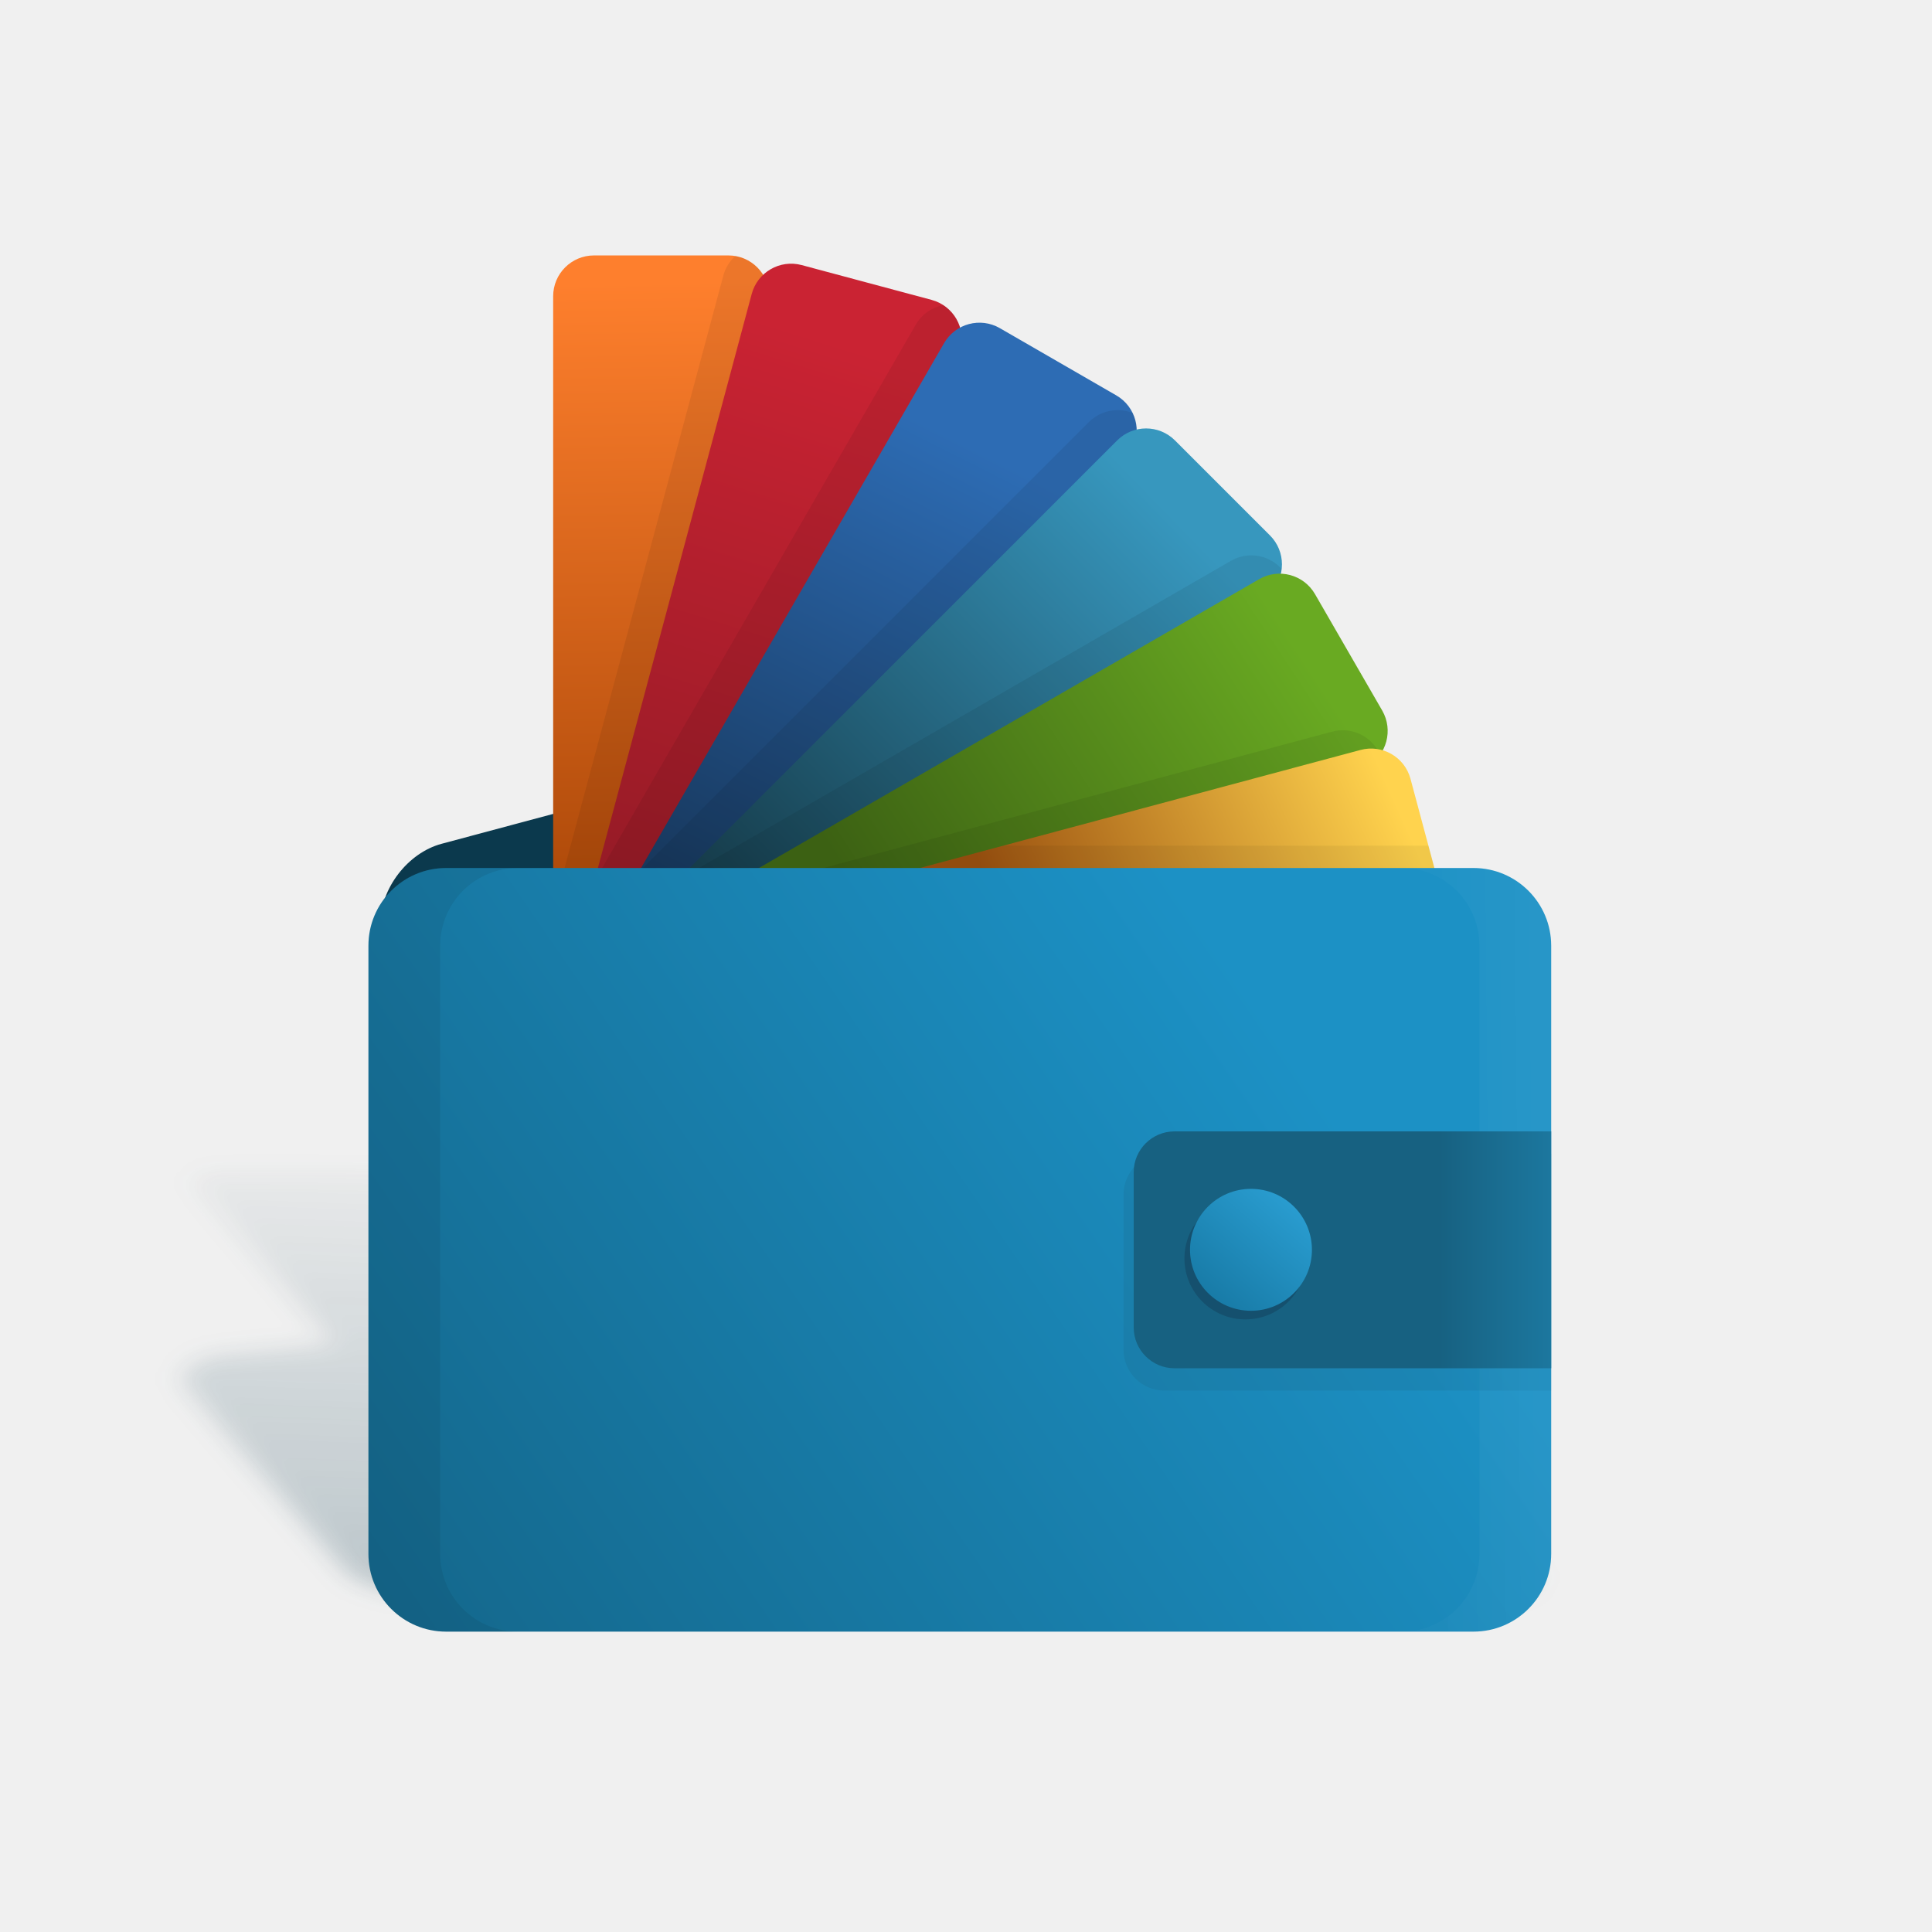
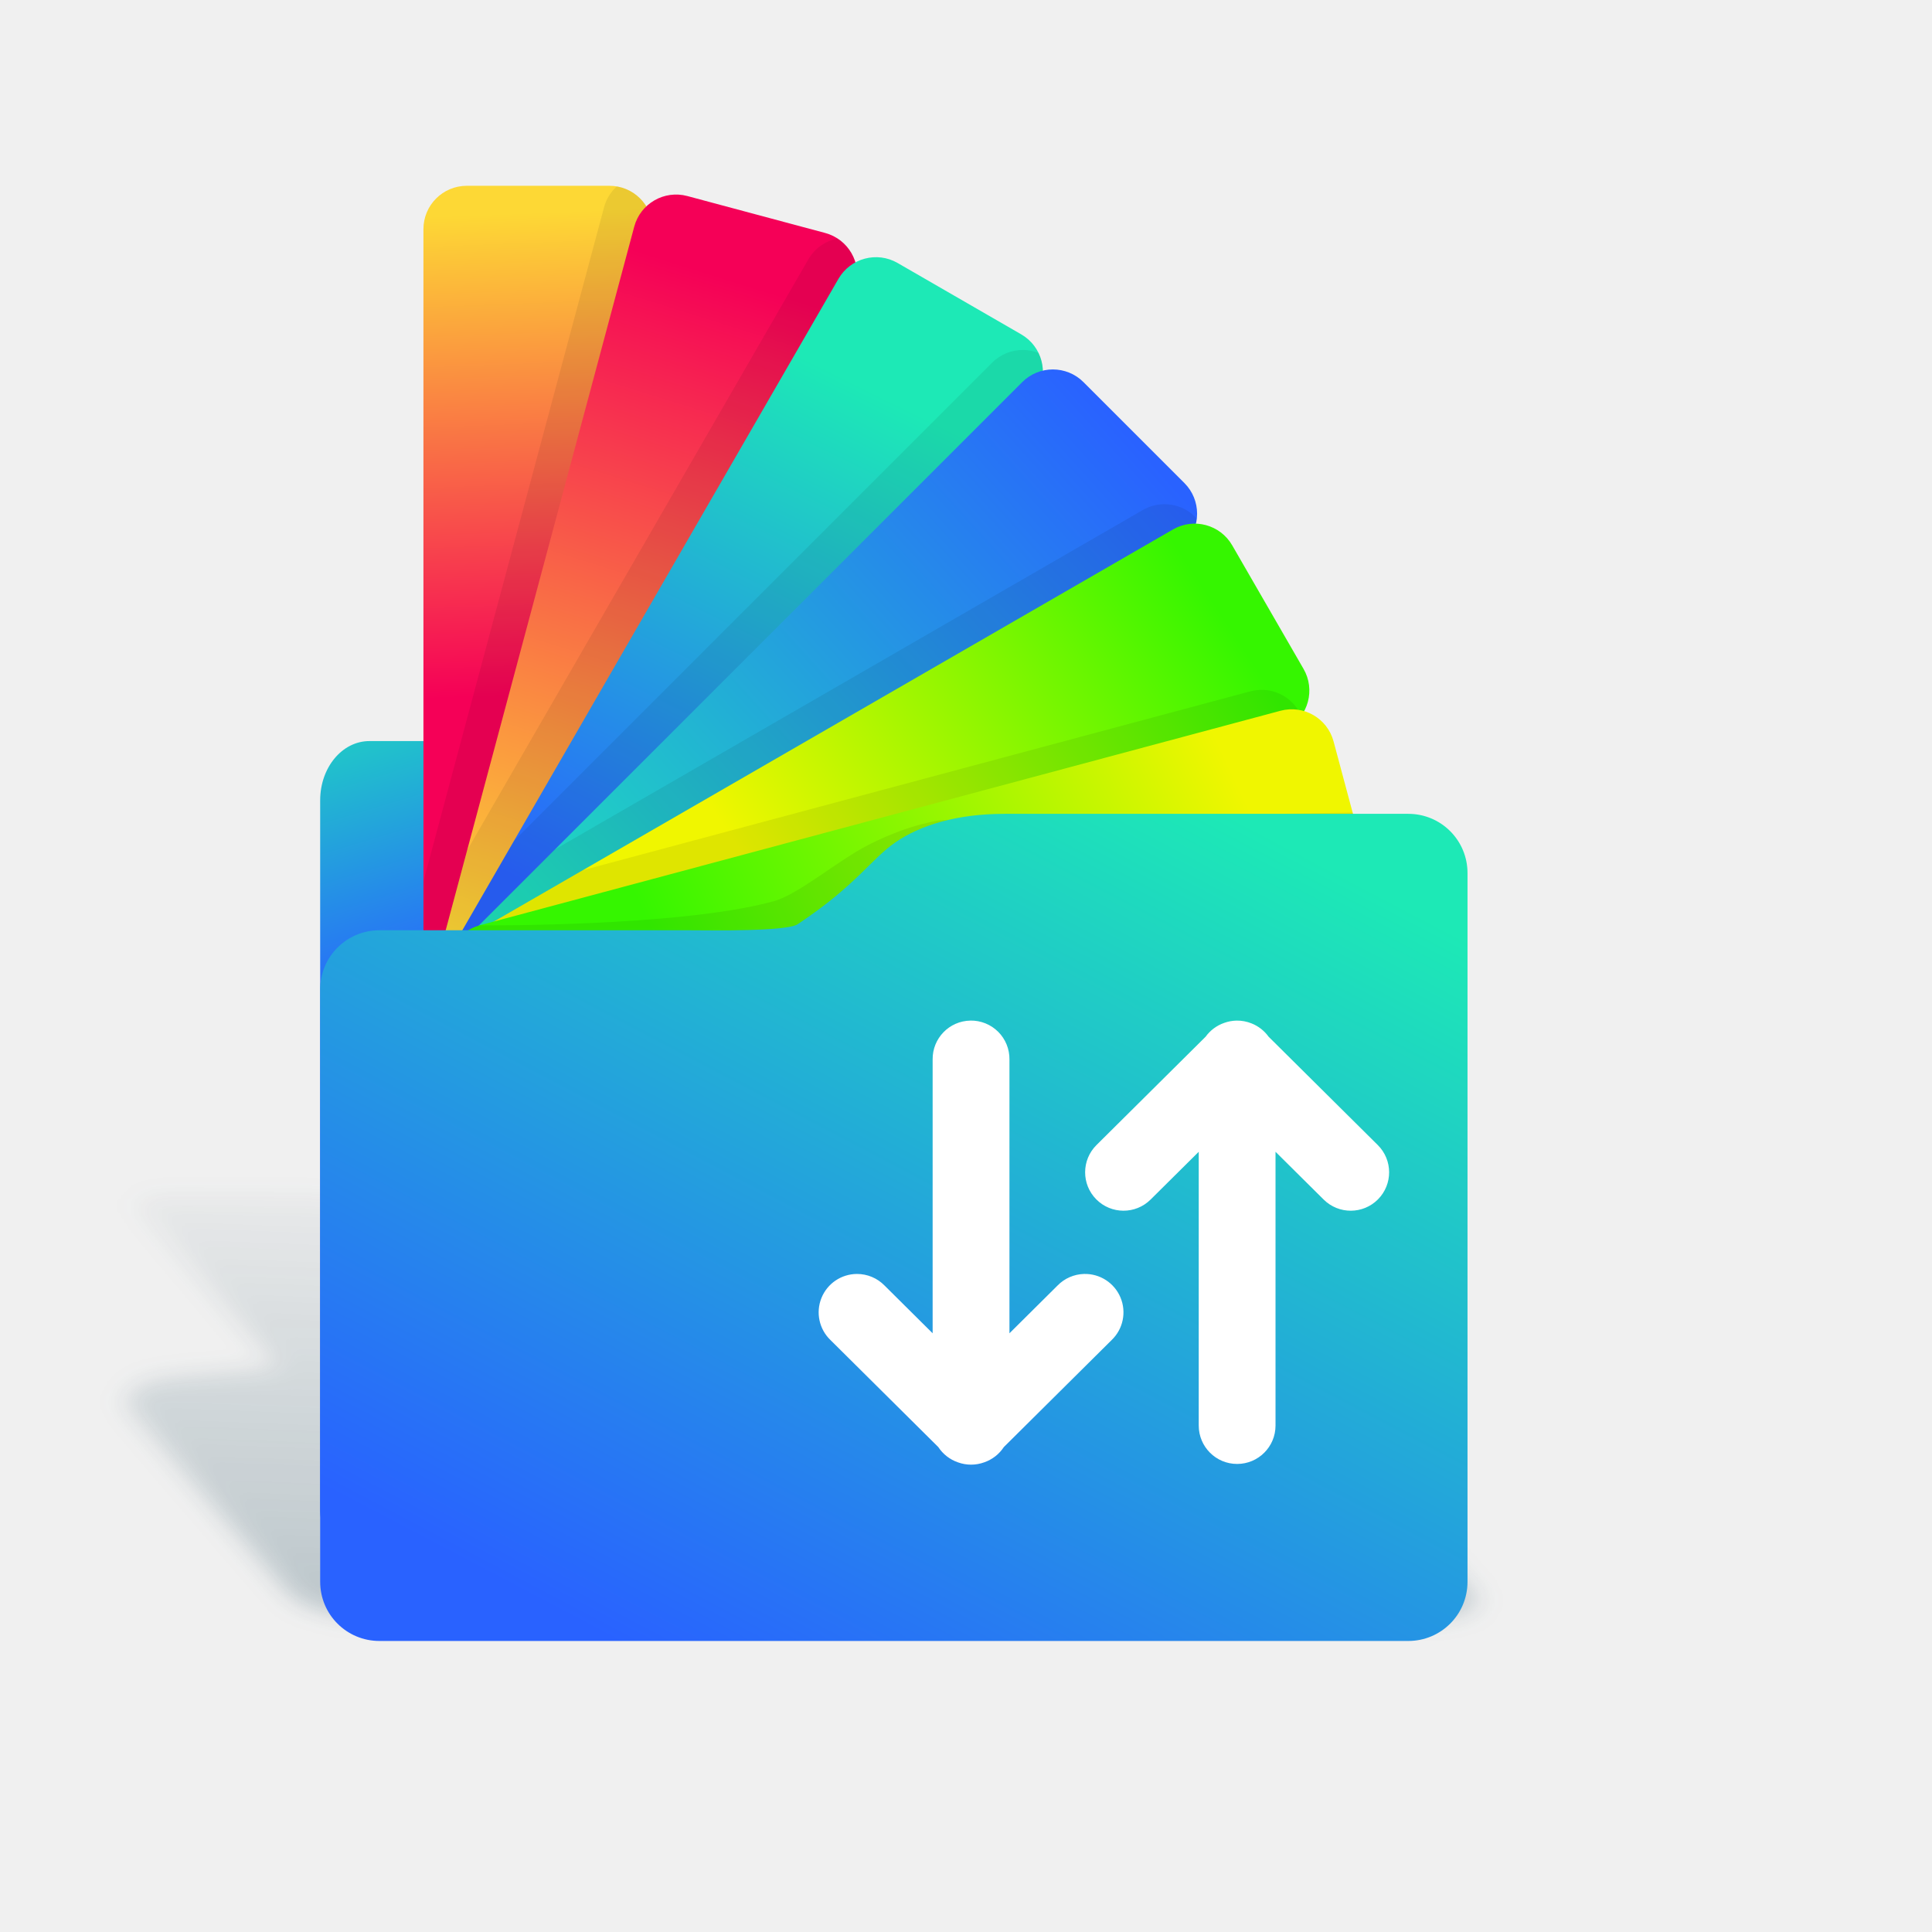
- <svg xmlns="http://www.w3.org/2000/svg" xmlns:xlink="http://www.w3.org/1999/xlink" width="713.386" height="713.386" viewBox="0 0 188.75 188.75">
-   <defs>
-     <linearGradient id="a">
-       <stop offset="0" stop-color="#dddbd8" />
-       <stop offset="1" stop-color="#f5f4f2" />
+ <svg xmlns="http://www.w3.org/2000/svg" xmlns:xlink="http://www.w3.org/1999/xlink" width="256" height="256" viewBox="0 0 67.733 67.733" version="1.1" id="svg8">
+   <defs id="defs2">
+     <linearGradient id="linearGradient5327">
+       <stop id="stop5323" offset="0" style="stop-color:#35f600;stop-opacity:1" />
+       <stop id="stop5325" offset="1" style="stop-color:#f0f600;stop-opacity:1" />
    </linearGradient>
-     <linearGradient id="b">
-       <stop offset="0" stop-color="#0b394d" />
-       <stop offset="1" stop-color="#0b394d" stop-opacity="0" />
+     <linearGradient id="linearGradient4992">
+       <stop style="stop-color:#00bfa5;stop-opacity:1" offset="0" id="stop4988" />
+       <stop style="stop-color:#29ff8a;stop-opacity:1" offset="1" id="stop4990" />
    </linearGradient>
-     <linearGradient id="l">
-       <stop offset="0" stop-color="#2fa8de" />
-       <stop offset="1" stop-color="#187ba7" />
+     <linearGradient id="linearGradient4978">
+       <stop id="stop4974" offset="0" style="stop-color:#6200ea;stop-opacity:1" />
+       <stop id="stop4976" offset="1" style="stop-color:#f50048;stop-opacity:1" />
    </linearGradient>
-     <linearGradient id="k">
-       <stop offset="0" stop-color="#176181" />
-       <stop offset="1" stop-color="#1d7ca5" />
+     <linearGradient id="linearGradient4972">
+       <stop style="stop-color:#00c853;stop-opacity:1" offset="0" id="stop4968" />
+       <stop style="stop-color:#2196f3;stop-opacity:1" offset="1" id="stop4970" />
    </linearGradient>
-     <linearGradient id="j">
-       <stop offset="0" stop-color="#fff" />
-       <stop offset="1" stop-color="#fff" stop-opacity="0" />
+     <linearGradient id="linearGradient4977">
+       <stop style="stop-color:#fdd835;stop-opacity:1" offset="0" id="stop4973" />
+       <stop style="stop-color:#f50057;stop-opacity:1" offset="1" id="stop4975" />
    </linearGradient>
-     <linearGradient id="i">
-       <stop offset="0" stop-color="#1c91c5" />
-       <stop offset="1" stop-color="#105370" />
+     <linearGradient id="linearGradient4851">
+       <stop id="stop4847" offset="0" style="stop-color:#1de9b6;stop-opacity:1" />
+       <stop id="stop4849" offset="1" style="stop-color:#2962ff;stop-opacity:1" />
    </linearGradient>
-     <linearGradient id="h">
-       <stop offset="0" stop-color="#ffd34e" />
-       <stop offset="1" stop-color="#9a500f" />
+     <linearGradient id="linearGradient4753">
+       <stop style="stop-color:#d500f9;stop-opacity:1" offset="0" id="stop4749" />
+       <stop style="stop-color:#6200ea;stop-opacity:1" offset="1" id="stop4751" />
    </linearGradient>
-     <linearGradient id="g">
-       <stop offset="0" stop-color="#69aa22" />
-       <stop offset="1" stop-color="#3c6113" />
+     <linearGradient xlink:href="#linearGradient4753" id="linearGradient4755" x1="114.527" y1="122.375" x2="85.328" y2="153.127" gradientUnits="userSpaceOnUse" gradientTransform="translate(8.315476)" />
+     <linearGradient xlink:href="#linearGradient4851" id="linearGradient4845" gradientUnits="userSpaceOnUse" gradientTransform="translate(8.315476)" x1="115.283" y1="124.265" x2="75.123" y2="157.662" />
+     <linearGradient xlink:href="#linearGradient4851" id="linearGradient4834" x1="-372.859" y1="77.11" x2="-317.537" y2="46.03" gradientUnits="userSpaceOnUse" gradientTransform="matrix(0.7490779,0,0,0.7490779,-28.48661,89.36365)" />
+     <linearGradient xlink:href="#linearGradient4977" id="linearGradient4932" x1="-81.856" y1="213.705" x2="-83.747" y2="278.805" gradientUnits="userSpaceOnUse" gradientTransform="matrix(0.6363626,0,0,0.6363626,-11.36592,145.3795)" />
+     <linearGradient xlink:href="#linearGradient4977" id="linearGradient4940" x1="-101.176" y1="231.345" x2="-115.246" y2="199.426" gradientUnits="userSpaceOnUse" />
+     <linearGradient xlink:href="#linearGradient4977" id="linearGradient4952" x1="-61.472" y1="208.4" x2="-50.514" y2="218.022" gradientUnits="userSpaceOnUse" gradientTransform="matrix(0.8245614,0,0,1,-10.50322,0)" />
+     <linearGradient xlink:href="#linearGradient4978" id="linearGradient4958" gradientUnits="userSpaceOnUse" gradientTransform="matrix(0.8245614,0,0,1,77.71834,5.798048)" x1="-61.359" y1="232.674" x2="-53.96" y2="206.806" />
+     <linearGradient xlink:href="#linearGradient4851" id="linearGradient4962" gradientUnits="userSpaceOnUse" gradientTransform="matrix(0.8245614,0,0,1,157.2481,-18.08774)" x1="-61.472" y1="208.4" x2="-50.514" y2="218.022" />
+     <linearGradient xlink:href="#linearGradient4972" id="linearGradient4966" gradientUnits="userSpaceOnUse" gradientTransform="matrix(0.8245614,0,0,1,226.9289,-70.4539)" x1="-61.472" y1="208.4" x2="-52.249" y2="224.286" />
+     <linearGradient xlink:href="#linearGradient4992" id="linearGradient4986" gradientUnits="userSpaceOnUse" gradientTransform="matrix(0.8245614,0,0,1,225.009,-68.35514)" x1="-47.506" y1="221.687" x2="-56.489" y2="202.325" />
+     <linearGradient xlink:href="#linearGradient4977" id="linearGradient5011" gradientUnits="userSpaceOnUse" x1="-131.416" y1="199.426" x2="-125.326" y2="216.225" gradientTransform="matrix(0.404958,0,0,0.404958,146.6645,176.8002)" />
+     <linearGradient xlink:href="#linearGradient4851" id="linearGradient5305" gradientUnits="userSpaceOnUse" gradientTransform="matrix(0.404958,0,0,0.404958,71.2068,177.9281)" x1="-134.155" y1="187.018" x2="-125.326" y2="216.225" />
+     <linearGradient xlink:href="#linearGradient4978" id="linearGradient5309" gradientUnits="userSpaceOnUse" gradientTransform="matrix(0.8245614,0,0,1,77.14574,4.294551)" x1="-53.819" y1="237.631" x2="-52.285" y2="209.063" />
+     <linearGradient xlink:href="#linearGradient4851" id="linearGradient5311" gradientUnits="userSpaceOnUse" gradientTransform="matrix(0.8245614,0,0,1,156.2106,-19.31736)" x1="-52.408" y1="211.811" x2="-56.197" y2="236.805" />
+     <linearGradient xlink:href="#linearGradient4851" id="linearGradient5315" gradientUnits="userSpaceOnUse" gradientTransform="matrix(0.404958,0,0,0.404958,71.2068,177.9281)" x1="-43.362" y1="209.017" x2="-84.407" y2="287.032" />
+     <linearGradient id="linearGradient3883">
+       <stop style="stop-color:#dddbd8;stop-opacity:1" offset="0" id="stop3879" />
+       <stop style="stop-color:#f5f4f2;stop-opacity:1" offset="1" id="stop3881" />
    </linearGradient>
-     <linearGradient id="f">
-       <stop offset="0" stop-color="#0d232b" />
-       <stop offset="1" stop-color="#3797be" />
+     <linearGradient id="linearGradient3094">
+       <stop id="stop3090" offset="0" style="stop-color:#0b394d;stop-opacity:1;" />
+       <stop id="stop3092" offset="1" style="stop-color:#0b394d;stop-opacity:0;" />
    </linearGradient>
-     <linearGradient id="e">
-       <stop offset="0" stop-color="#2d6cb4" />
-       <stop offset="1" stop-color="#112944" />
+     <linearGradient id="linearGradient2639">
+       <stop id="stop2635" offset="0" style="stop-color:#fe6a2d;stop-opacity:1" />
+       <stop id="stop2637" offset="1" style="stop-color:#9b0101;stop-opacity:1" />
    </linearGradient>
-     <linearGradient id="d">
-       <stop offset="0" stop-color="#8d1924" />
-       <stop offset="1" stop-color="#ca2333" />
-     </linearGradient>
-     <linearGradient id="c">
-       <stop offset="0" stop-color="#fe7f2d" />
-       <stop offset="1" stop-color="#9b3d01" />
-     </linearGradient>
-     <filter id="m" x="-.023" width="1.046" y="-.061" height="1.122" color-interpolation-filters="sRGB">
-       <feGaussianBlur stdDeviation=".451" />
+     <clipPath id="clipPath2609" clipPathUnits="userSpaceOnUse">
+       <rect ry="10.057" rx="10.057" y="-85.399" x="1592.816" height="58.392" width="90.441" id="rect2611" style="opacity:1;vector-effect:none;fill:#3d83cf;fill-opacity:1;stroke:none;stroke-width:1.5;stroke-linecap:round;stroke-linejoin:round;stroke-miterlimit:4;stroke-dasharray:none;stroke-dashoffset:0;stroke-opacity:1;paint-order:stroke fill markers" />
+     </clipPath>
+     <linearGradient gradientUnits="userSpaceOnUse" y2="246.606" x2="643.517" y1="257.474" x1="643.517" id="linearGradient1561-1" xlink:href="#linearGradient3883" />
+     <filter height="1.122" y="-0.061" width="1.046" x="-0.023" id="filter3130-5" style="color-interpolation-filters:sRGB">
+       <feGaussianBlur id="feGaussianBlur3132-3" stdDeviation="0.451" />
    </filter>
-     <linearGradient xlink:href="#b" id="n" x1="1362.204" y1="-3.47" x2="1384.769" y2="166.371" gradientUnits="userSpaceOnUse" gradientTransform="matrix(1 0 -.26718 -.37368 29.058 152.442)" />
-     <linearGradient xlink:href="#c" id="o" x1="1615.979" y1="-135.366" x2="1617.064" y2="-68.463" gradientUnits="userSpaceOnUse" />
-     <linearGradient xlink:href="#d" id="p" x1="1540.698" y1="-489.51" x2="1543.201" y2="-549.335" gradientUnits="userSpaceOnUse" />
-     <linearGradient xlink:href="#e" id="q" x1="1365.692" y1="-928.713" x2="1369.006" y2="-869.45" gradientUnits="userSpaceOnUse" />
-     <linearGradient xlink:href="#f" id="r" x1="1094.515" y1="-1193.127" x2="1095.538" y2="-1259.357" gradientUnits="userSpaceOnUse" />
-     <linearGradient xlink:href="#g" id="s" x1="745.378" y1="-1503.903" x2="748.051" y2="-1459.349" gradientUnits="userSpaceOnUse" />
-     <linearGradient xlink:href="#h" id="t" x1="351.377" y1="-1652.028" x2="357.181" y2="-1616.403" gradientUnits="userSpaceOnUse" />
-     <linearGradient xlink:href="#i" id="u" x1="1661.553" y1="-74.094" x2="1561.994" y2="-5.706" gradientUnits="userSpaceOnUse" />
-     <linearGradient xlink:href="#j" id="v" x1="1682.488" y1="-39.52" x2="1669.207" y2="-39.41" gradientUnits="userSpaceOnUse" />
-     <linearGradient xlink:href="#k" id="x" x1="1674.696" y1="-60.264" x2="1685.123" y2="-60.264" gradientUnits="userSpaceOnUse" />
-     <clipPath clipPathUnits="userSpaceOnUse" id="w">
-       <rect width="90.441" height="58.392" x="1592.816" y="-85.399" rx="10.057" ry="10.057" fill="#3d83cf" stroke-width="1.5" stroke-linecap="round" stroke-linejoin="round" paint-order="stroke fill markers" />
+     <linearGradient gradientTransform="matrix(1,0,-0.2671792,-0.3736753,29.05835,152.4424)" gradientUnits="userSpaceOnUse" y2="166.371" x2="1384.769" y1="-3.47" x1="1362.204" id="linearGradient3096-8" xlink:href="#linearGradient3094" />
+     <linearGradient gradientUnits="userSpaceOnUse" y2="-94.958" x2="1617.533" y1="-135.366" x1="1615.979" id="linearGradient2641-1" xlink:href="#linearGradient2639" />
+     <linearGradient gradientUnits="userSpaceOnUse" y2="-549.335" x2="1543.201" y1="-489.51" x1="1540.698" id="linearGradient2649-6" xlink:href="#linearGradient4977" gradientTransform="matrix(0.3935772,0,0,0.3935772,-545.5814,422.1048)" />
+     <linearGradient gradientUnits="userSpaceOnUse" y2="-869.45" x2="1369.006" y1="-928.713" x1="1365.692" id="linearGradient2657-3" xlink:href="#linearGradient4851" gradientTransform="matrix(0.3935772,0,0,0.3935772,-417.7424,548.9288)" />
+     <linearGradient gradientUnits="userSpaceOnUse" y2="-1259.357" x2="1095.538" y1="-1193.127" x1="1094.515" id="linearGradient2665-6" xlink:href="#linearGradient4851" gradientTransform="matrix(0.3935772,0,0,0.3935772,-261.4349,638.3442)" />
+     <linearGradient gradientUnits="userSpaceOnUse" y2="-1459.349" x2="748.051" y1="-1503.903" x1="745.378" id="linearGradient2673-8" xlink:href="#linearGradient5327" gradientTransform="matrix(0.3935772,0,0,0.3935772,-87.3111,684.2575)" />
+     <linearGradient gradientUnits="userSpaceOnUse" y2="-1645.378" x2="352.323" y1="-1596.466" x1="361.249" id="linearGradient2681-9" xlink:href="#linearGradient5327" gradientTransform="matrix(0.3935772,0,0,0.3935772,92.76283,683.5398)" />
+     <clipPath id="clipPath2609-4" clipPathUnits="userSpaceOnUse">
+       <rect ry="10.057" rx="10.057" y="-85.399" x="1592.816" height="58.392" width="90.441" id="rect2611-0" style="opacity:1;vector-effect:none;fill:#3d83cf;fill-opacity:1;stroke:none;stroke-width:1.5;stroke-linecap:round;stroke-linejoin:round;stroke-miterlimit:4;stroke-dasharray:none;stroke-dashoffset:0;stroke-opacity:1;paint-order:stroke fill markers" />
    </clipPath>
-     <linearGradient xlink:href="#l" id="B" x1="1666.386" y1="-61.718" x2="1658.004" y2="-51.939" gradientUnits="userSpaceOnUse" />
-     <linearGradient xlink:href="#k" id="y" gradientUnits="userSpaceOnUse" x1="1674.696" y1="-60.264" x2="1685.123" y2="-60.264" />
-     <linearGradient xlink:href="#k" id="z" gradientUnits="userSpaceOnUse" x1="1674.696" y1="-60.264" x2="1685.123" y2="-60.264" />
-     <linearGradient xlink:href="#k" id="A" gradientUnits="userSpaceOnUse" x1="1674.696" y1="-60.264" x2="1685.123" y2="-60.264" />
+     <linearGradient xlink:href="#linearGradient4977" id="linearGradient5566" gradientUnits="userSpaceOnUse" x1="1615.979" y1="-135.366" x2="1617.533" y2="-94.958" gradientTransform="matrix(0.3935772,0,0,0.3935772,-636.2399,266.5151)" />
+     <linearGradient xlink:href="#linearGradient4851" id="linearGradient5674" gradientUnits="userSpaceOnUse" gradientTransform="matrix(0.3935772,0,0,0.3935772,-417.7424,548.9288)" x1="1365.692" y1="-928.713" x2="1368.882" y2="-878.951" />
+     <linearGradient xlink:href="#linearGradient4851" id="linearGradient5676" gradientUnits="userSpaceOnUse" gradientTransform="matrix(0.3935772,0,0,0.3935772,-261.4349,638.3442)" x1="1094.515" y1="-1193.127" x2="1098.117" y2="-1263.812" />
+     <linearGradient xlink:href="#linearGradient5327" id="linearGradient5678" gradientUnits="userSpaceOnUse" gradientTransform="matrix(0.3935772,0,0,0.3935772,92.76283,683.5398)" x1="361.249" y1="-1596.466" x2="352.323" y2="-1645.378" />
+     <linearGradient xlink:href="#linearGradient4851" id="linearGradient5694" gradientUnits="userSpaceOnUse" gradientTransform="matrix(0.3935772,0,0,0.3935772,-261.4349,638.3442)" x1="1094.515" y1="-1193.127" x2="1098.117" y2="-1263.812" />
  </defs>
-   <g stroke-width=".353" paint-order="stroke fill markers">
-     <path transform="matrix(-2.83108 0 0 2.83108 4032.454 -160.517)" d="M1365.46 94.015c-.78 0-1.24.235-1.032.527l4.772 6.675-3.582.386c-.814.088-1.363.368-1.449.693a.769.769 0 0 0-.075.06c-.145.133-.19.289-.115.458a.44.44 0 0 0 .06.103l5.608 7.842c.05.07.117.137.198.202.165.131.39.253.66.36.202.08.424.15.669.212a7.823 7.823 0 0 0 1.872.228h35.45c.093 0 .183-.002.271-.005.264-.01.505-.035.72-.073a3.672 3.672 0 0 0 .389-.092c.117-.036.22-.077.309-.123.266-.135.4-.31.367-.507-.01-.032-.016-.065-.03-.1a.44.44 0 0 0-.06-.102l-1.712-2.394-2.184-3.054-1.712-2.394c-.025-.035-.049-.07-.087-.103a1.265 1.265 0 0 0-.112-.1 2.637 2.637 0 0 0-.659-.358 4.99 4.99 0 0 0-.434-.149 6.51 6.51 0 0 0-.484-.122 7.827 7.827 0 0 0-.521-.092h-.001a8.001 8.001 0 0 0-.823-.073 8.48 8.48 0 0 0-.278-.005h-1.344l-.413-.288-1.235-.862c-.262-.184-.731-.318-1.22-.368.114-.155-.013-.349-.386-.513l-3.393-1.501c-.372-.165-.891-.258-1.366-.263 0-.014-.01-.029-.011-.043v-.018l-.01-.001c-.062-.154-.306-.314-.708-.432l-4.157-1.226a3.987 3.987 0 0 0-1.42-.14c-.01-.008-.012-.017-.018-.026a.872.872 0 0 0-.099-.084l-.029-.021a1.152 1.152 0 0 0-.139-.081 2.787 2.787 0 0 0-.728-.228l-4.638-.867c-.508-.095-1.022-.09-1.378-.007-.019-.01-.03-.02-.047-.029a1.436 1.436 0 0 0-.14-.072c-.012-.004-.013-.009-.024-.012a2.88 2.88 0 0 0-.363-.126v-.002a3.969 3.969 0 0 0-.66-.116l-4.802-.45c-.525-.048-.983.005-1.24.126l-.023-.008c-.01-.007-.037-.013-.046-.02l-.168-.058c-.018-.007-.046-.013-.064-.02a3.552 3.552 0 0 0-.17-.042l-.114-.025-.05-.01a4.149 4.149 0 0 0-.213-.032l-.036-.005a4.25 4.25 0 0 0-.233-.021h-.012a4.02 4.02 0 0 0-.241-.009z" opacity=".668" fill="none" filter="url(#m)" />
-     <path d="M1365.46 94.015c-.78 0-1.24.235-1.032.527l4.772 6.675-3.582.386c-.814.088-1.363.368-1.449.693a.769.769 0 0 0-.075.06c-.145.133-.19.289-.115.458a.44.44 0 0 0 .06.103l5.608 7.842c.05.07.117.137.198.202.165.131.39.253.66.36.202.08.424.15.669.212a7.823 7.823 0 0 0 1.872.228h35.45c.093 0 .183-.002.271-.005.264-.01.505-.035.72-.073a3.672 3.672 0 0 0 .389-.092c.117-.036.22-.077.309-.123.266-.135.4-.31.367-.507-.01-.032-.016-.065-.03-.1a.44.44 0 0 0-.06-.102l-1.712-2.394-2.184-3.054-1.712-2.394c-.025-.035-.049-.07-.087-.103a1.265 1.265 0 0 0-.112-.1 2.637 2.637 0 0 0-.659-.358 4.99 4.99 0 0 0-.434-.149 6.51 6.51 0 0 0-.484-.122 7.827 7.827 0 0 0-.521-.092h-.001a8.001 8.001 0 0 0-.823-.073 8.48 8.48 0 0 0-.278-.005h-1.344l-.413-.288-1.235-.862c-.262-.184-.731-.318-1.22-.368.114-.155-.013-.349-.386-.513l-3.393-1.501c-.372-.165-.891-.258-1.366-.263 0-.014-.01-.029-.011-.043v-.018l-.01-.001c-.062-.154-.306-.314-.708-.432l-4.157-1.226a3.987 3.987 0 0 0-1.42-.14c-.01-.008-.012-.017-.018-.026a.872.872 0 0 0-.099-.084l-.029-.021a1.152 1.152 0 0 0-.139-.081 2.787 2.787 0 0 0-.728-.228l-4.638-.867c-.508-.095-1.022-.09-1.378-.007-.019-.01-.03-.02-.047-.029a1.436 1.436 0 0 0-.14-.072c-.012-.004-.013-.009-.024-.012a2.88 2.88 0 0 0-.363-.126v-.002a3.969 3.969 0 0 0-.66-.116l-4.802-.45c-.525-.048-.983.005-1.24.126l-.023-.008c-.01-.007-.037-.013-.046-.02l-.168-.058c-.018-.007-.046-.013-.064-.02a3.552 3.552 0 0 0-.17-.042l-.114-.025-.05-.01a4.149 4.149 0 0 0-.213-.032l-.036-.005a4.25 4.25 0 0 0-.233-.021h-.012a4.02 4.02 0 0 0-.241-.009z" transform="matrix(2.83108 0 0 2.32568 -3843.704 -104.032)" opacity=".668" fill="url(#n)" filter="url(#m)" />
-     <g transform="matrix(1.27764 0 0 1.27764 -1999.051 193.91)" stroke-width=".783">
-       <rect transform="skewY(-15) scale(.96593 1)" width="73.705" height="45.965" x="1649.946" y="341.043" rx="4.84" ry="4.84" fill="#0b394d" />
-       <g transform="matrix(.85843 0 0 .85843 223.836 -13.968)" stroke-width=".912">
-         <rect width="19.248" height="76.835" x="1611.204" y="-137.777" rx="3.636" ry="3.636" fill="url(#o)" />
-         <path d="M1627.424-137.722a3.623 3.623 0 0 0-1.065 1.748l-15.155 56.557v14.84c0 .11.007.22.017.328l11.273 3.02a3.628 3.628 0 0 0 4.452-2.57l3.506-13.083v-57.259a3.625 3.625 0 0 0-3.028-3.581z" opacity=".072" />
-         <rect ry="3.636" rx="3.636" y="-554.992" x="1538.616" height="76.835" width="19.248" transform="rotate(15)" fill="url(#p)" />
-         <path d="M1645.961-133.348c-1 .192-1.914.798-2.465 1.753l-28.63 49.589-3.98 14.852c-.106.4-.14.8-.114 1.19l8.225 4.748 4.292 1.15a3.62 3.62 0 0 0 2.095-1.662l7.418-12.85 14.68-54.786a3.627 3.627 0 0 0-1.52-3.984z" opacity=".072" />
-         <rect transform="rotate(30)" width="19.248" height="76.835" x="1360.518" y="-939.205" rx="3.636" ry="3.636" fill="url(#q)" />
-         <path d="M1661.486-123.998c-.929 0-1.858.357-2.57 1.069l-40.108 40.107-7.562 13.098a3.622 3.622 0 0 0-.47 2.174l4.148 4.148 7.112 4.106a3.631 3.631 0 0 0 1.3-.835l10.875-10.873 28.485-49.34a3.625 3.625 0 0 0 .13-3.396 3.628 3.628 0 0 0-1.34-.258z" opacity=".072" />
-         <rect ry="3.636" rx="3.636" y="-1264.23" x="1089.047" height="76.835" width="19.248" transform="rotate(45)" fill="url(#r)" />
-         <path d="M1673.289-111.058a3.632 3.632 0 0 0-1.722.49l-49.34 28.486-9.968 9.968a3.626 3.626 0 0 0-.898 3.664l.777 1.344c.04.045.077.091.12.134l8.118 8.117c.194-.071.386-.156.572-.263l13.098-7.562 41.011-41.012a3.622 3.622 0 0 0 1.04-2.15 3.627 3.627 0 0 0-2.808-1.216z" opacity=".072" />
-         <rect transform="rotate(60)" width="19.248" height="76.835" x="742.703" y="-1507.918" rx="3.636" ry="3.636" fill="url(#s)" />
-         <path d="M1681.677-95.478a3.657 3.657 0 0 0-1.089.123l-56.023 15.012-10.71 6.183a3.628 3.628 0 0 0-1.33 4.967l5.987 10.37.015.024 13.468-3.609 51.727-29.865c.463-.267.842-.62 1.135-1.026a3.624 3.624 0 0 0-3.18-2.179z" opacity=".072" />
-         <rect ry="3.636" rx="3.636" y="-1653.663" x="345.09" height="76.835" width="19.248" transform="rotate(75)" fill="url(#t)" />
-         <path d="M1651.295-85.2l-35.368 9.477a3.628 3.628 0 0 0-2.571 4.453l3.1 11.568a3.628 3.628 0 0 0 4.452 2.57l67.193-18.004a3.628 3.628 0 0 0 2.571-4.453l-1.503-5.61z" opacity=".061" fill="#0a1003" />
+   <g id="layer1" transform="translate(0,-229.2666)">
+     <g id="g226" transform="translate(-4.723137,-1.696596)">
+       <path style="opacity:0.668;vector-effect:none;fill:none;fill-opacity:1;stroke:none;stroke-width:1.629;stroke-linecap:round;stroke-linejoin:round;stroke-miterlimit:4;stroke-dasharray:none;stroke-dashoffset:0;stroke-opacity:1;paint-order:stroke fill markers;filter:url(#filter3130-5)" d="m 1365.46,94.015 c -0.78,0 -1.241,0.235 -1.032,0.526 l 4.772,6.675 -3.582,0.386 c -0.815,0.088 -1.363,0.368 -1.449,0.694 -0.027,0.019 -0.053,0.039 -0.075,0.059 -0.145,0.133 -0.191,0.289 -0.115,0.458 0,0 2e-4,1.9e-4 2e-4,1.9e-4 0.013,0.034 0.034,0.068 0.06,0.103 l 5.607,7.842 c 0.05,0.069 0.117,0.137 0.199,0.202 0,0 2e-4,1.9e-4 2e-4,1.9e-4 0.164,0.131 0.39,0.252 0.659,0.359 0.202,0.08 0.424,0.152 0.669,0.213 0.565,0.143 1.222,0.228 1.872,0.228 h 35.45 c 0.093,-10e-6 0.183,-0.002 0.271,-0.005 0.264,-0.01 0.505,-0.035 0.719,-0.073 0.071,-0.013 0.139,-0.027 0.204,-0.042 0.065,-0.015 0.127,-0.032 0.185,-0.05 0.117,-0.036 0.22,-0.077 0.309,-0.122 0.266,-0.136 0.4,-0.311 0.367,-0.507 -0.01,-0.033 -0.016,-0.066 -0.031,-0.1 -0.013,-0.034 -0.034,-0.068 -0.06,-0.103 l -1.712,-2.394 -2.184,-3.054 -1.712,-2.394 c -0.025,-0.035 -0.049,-0.069 -0.087,-0.103 -0.033,-0.034 -0.071,-0.067 -0.112,-0.1 -0.165,-0.131 -0.39,-0.252 -0.659,-0.359 -0.135,-0.053 -0.28,-0.103 -0.434,-0.148 -0.154,-0.045 -0.315,-0.086 -0.484,-0.122 0,0 -5e-4,0 -5e-4,0 -0.085,-0.018 -0.17,-0.035 -0.256,-0.05 0,0 -6e-4,0 -6e-4,0 -0.087,-0.015 -0.175,-0.029 -0.264,-0.042 0,0 -6e-4,0 -6e-4,0 -0.268,-0.038 -0.544,-0.063 -0.823,-0.073 0,0 -5e-4,0 -5e-4,0 -0.091,-0.003 -0.185,-0.005 -0.278,-0.005 h -5e-4 -1.344 l -0.413,-0.288 -1.234,-0.862 c -0.263,-0.183 -0.732,-0.317 -1.22,-0.368 0.113,-0.155 -0.014,-0.348 -0.387,-0.513 l -3.393,-1.501 c -0.372,-0.164 -0.891,-0.258 -1.366,-0.263 0,-0.014 -0.01,-0.028 -0.011,-0.043 8e-4,-0.006 0,-0.012 0,-0.018 10e-5,-7.23e-4 10e-5,-0.001 -0.01,-0.002 -0.062,-0.154 -0.306,-0.313 -0.707,-0.431 l -4.157,-1.226 c -0.455,-0.134 -0.99,-0.18 -1.42,-0.14 -0.01,-0.009 -0.012,-0.017 -0.018,-0.026 -0.03,-0.029 -0.06,-0.057 -0.099,-0.085 -0.01,-0.007 -0.019,-0.014 -0.029,-0.021 -0.041,-0.028 -0.086,-0.055 -0.139,-0.081 -0.181,-0.092 -0.433,-0.172 -0.728,-0.227 l -4.638,-0.867 c -0.508,-0.095 -1.022,-0.091 -1.378,-0.007 -0.019,-0.01 -0.031,-0.02 -0.047,-0.029 -0.042,-0.025 -0.089,-0.049 -0.14,-0.072 -0.012,-0.004 -0.013,-0.008 -0.024,-0.012 -0.063,-0.026 -0.124,-0.05 -0.194,-0.074 -0.052,-0.018 -0.113,-0.036 -0.169,-0.052 -3e-4,-3.74e-4 10e-5,-7.23e-4 2e-4,-0.002 -0.198,-0.054 -0.422,-0.095 -0.661,-0.117 l -4.802,-0.449 c -0.525,-0.049 -0.983,0.004 -1.24,0.125 -0.01,-0.003 -0.015,-0.005 -0.023,-0.008 -0.01,-0.007 -0.037,-0.013 -0.046,-0.02 -0.059,-0.021 -0.116,-0.04 -0.168,-0.059 -0.018,-0.006 -0.046,-0.013 -0.064,-0.019 -0.056,-0.016 -0.112,-0.03 -0.171,-0.043 -0.038,-0.009 -0.076,-0.017 -0.113,-0.025 -0.02,-0.003 -0.033,-0.006 -0.049,-0.009 -0.07,-0.013 -0.141,-0.024 -0.214,-0.033 -0.014,-0.002 -0.025,-0.003 -0.036,-0.004 -0.078,-0.009 -0.154,-0.016 -0.233,-0.021 -3e-4,-1.83e-4 -0.012,-7.23e-4 -0.012,-7.23e-4 v 0 c 0,0 -5e-4,1.91e-4 -5e-4,1.91e-4 -0.08,-0.005 -0.16,-0.008 -0.241,-0.008 z" id="path140" transform="matrix(-1.015941,0,0,0.8345755,1450.089,194.4264)" />
+       <g id="g108">
+         <path id="path5277" d="m 32.027,256.944 c 1.02,0.891 2.704,2.746 4.103,4.082 h 11.512 c 0.957,0 1.727,0.927 1.727,2.078 v 20.76 c 0,1.151 -0.77,2.078 -1.727,2.078 h -29.967 c -0.957,0 -1.727,-0.927 -1.727,-2.078 v -4.082 -16.678 -4.082 c 0,-1.151 0.77,-2.078 1.727,-2.078 z" style="opacity:1;fill:url(#linearGradient5305);fill-opacity:1;stroke:none;stroke-width:5.292;stroke-linecap:round;stroke-linejoin:round;stroke-miterlimit:4;stroke-dasharray:none;stroke-dashoffset:0;stroke-opacity:1;paint-order:markers fill stroke" />
+         <g id="g5672" transform="translate(21.66423,27.14554)">
+           <g id="g5692" transform="matrix(1.061576,0,0,1.061576,0.1405895,-15.02961)" style="stroke-width:0.942">
+             <rect style="opacity:1;vector-effect:none;fill:url(#linearGradient5566);fill-opacity:1;stroke:none;stroke-width:1.413;stroke-linecap:round;stroke-linejoin:round;stroke-miterlimit:4;stroke-dasharray:none;stroke-dashoffset:0;stroke-opacity:1;paint-order:stroke fill markers" id="rect2615-1" width="7.575" height="30.24" x="-2.107" y="212.289" rx="1.431" ry="1.431" />
+             <path id="rect2771-2" d="m 4.277,212.311 c -0.196,0.178 -0.345,0.412 -0.419,0.688 l -5.964,22.259 v 5.84 c 0,0.044 0.003,0.087 0.006,0.129 l 4.437,1.189 c 0.766,0.205 1.547,-0.246 1.753,-1.012 l 1.38,-5.149 v -22.536 c 0,-0.711 -0.514,-1.296 -1.192,-1.41 z" style="opacity:0.072;vector-effect:none;fill:#000000;fill-opacity:1;stroke:none;stroke-width:1.413;stroke-linecap:round;stroke-linejoin:round;stroke-miterlimit:4;stroke-dasharray:none;stroke-dashoffset:0;stroke-opacity:1;paint-order:stroke fill markers" />
+             <rect ry="1.431" rx="1.431" y="203.672" x="59.983" height="30.24" width="7.575" id="rect2617-8" style="opacity:1;vector-effect:none;fill:url(#linearGradient2649-6);fill-opacity:1;stroke:none;stroke-width:1.413;stroke-linecap:round;stroke-linejoin:round;stroke-miterlimit:4;stroke-dasharray:none;stroke-dashoffset:0;stroke-opacity:1;paint-order:stroke fill markers" transform="rotate(15)" />
+             <path id="rect2773-9" d="m 11.573,214.032 c -0.394,0.075 -0.753,0.314 -0.97,0.69 l -11.268,19.517 -1.566,5.846 c -0.042,0.157 -0.055,0.315 -0.045,0.468 l 3.237,1.869 1.689,0.453 c 0.335,-0.102 0.635,-0.325 0.824,-0.654 l 2.92,-5.057 5.778,-21.563 c 0.165,-0.615 -0.094,-1.239 -0.599,-1.568 z" style="opacity:0.072;vector-effect:none;fill:#000000;fill-opacity:1;stroke:none;stroke-width:1.413;stroke-linecap:round;stroke-linejoin:round;stroke-miterlimit:4;stroke-dasharray:none;stroke-dashoffset:0;stroke-opacity:1;paint-order:stroke fill markers" />
+             <rect transform="rotate(30)" style="opacity:1;vector-effect:none;fill:url(#linearGradient5674);fill-opacity:1;stroke:none;stroke-width:1.413;stroke-linecap:round;stroke-linejoin:round;stroke-miterlimit:4;stroke-dasharray:none;stroke-dashoffset:0;stroke-opacity:1;paint-order:stroke fill markers" id="rect2619-3" width="7.575" height="30.24" x="117.726" y="179.279" rx="1.431" ry="1.431" />
+             <path id="rect2775-6" d="m 17.683,217.712 c -0.366,0 -0.732,0.14 -1.012,0.421 l -15.785,15.785 -2.976,5.155 c -0.156,0.27 -0.213,0.569 -0.185,0.856 l 1.632,1.632 2.799,1.616 c 0.186,-0.07 0.362,-0.178 0.512,-0.329 l 4.28,-4.28 11.211,-19.419 c 0.247,-0.427 0.249,-0.925 0.051,-1.337 -0.169,-0.067 -0.348,-0.101 -0.527,-0.101 z" style="opacity:0.072;vector-effect:none;fill:#000000;fill-opacity:1;stroke:none;stroke-width:1.413;stroke-linecap:round;stroke-linejoin:round;stroke-miterlimit:4;stroke-dasharray:none;stroke-dashoffset:0;stroke-opacity:1;paint-order:stroke fill markers" />
+             <rect ry="1.431" rx="1.431" y="140.772" x="167.189" height="30.24" width="7.575" id="rect2621-8" style="opacity:1;vector-effect:none;fill:url(#linearGradient5694);fill-opacity:1;stroke:none;stroke-width:1.413;stroke-linecap:round;stroke-linejoin:round;stroke-miterlimit:4;stroke-dasharray:none;stroke-dashoffset:0;stroke-opacity:1;paint-order:stroke fill markers" transform="rotate(45)" />
+             <path id="rect2777-0" d="m 22.328,222.805 c -0.231,0.006 -0.463,0.069 -0.678,0.192 l -19.419,11.212 -3.923,3.923 c -0.392,0.392 -0.509,0.95 -0.353,1.442 l 0.306,0.529 c 0.016,0.018 0.031,0.036 0.048,0.053 l 3.195,3.195 c 0.076,-0.028 0.152,-0.062 0.225,-0.104 l 5.155,-2.976 16.141,-16.141 c 0.238,-0.238 0.374,-0.538 0.41,-0.846 -0.284,-0.32 -0.691,-0.49 -1.105,-0.478 z" style="opacity:0.072;vector-effect:none;fill:#000000;fill-opacity:1;stroke:none;stroke-width:1.413;stroke-linecap:round;stroke-linejoin:round;stroke-miterlimit:4;stroke-dasharray:none;stroke-dashoffset:0;stroke-opacity:1;paint-order:stroke fill markers" />
+             <rect transform="rotate(60)" style="opacity:1;vector-effect:none;fill:url(#linearGradient2673-8);fill-opacity:1;stroke:none;stroke-width:1.413;stroke-linecap:round;stroke-linejoin:round;stroke-miterlimit:4;stroke-dasharray:none;stroke-dashoffset:0;stroke-opacity:1;paint-order:stroke fill markers" id="rect2623-2" width="7.575" height="30.24" x="205" y="90.775" rx="1.431" ry="1.431" />
+             <path id="rect2779-1" d="m 25.63,228.937 c -0.141,-0.005 -0.285,0.01 -0.429,0.048 l -22.049,5.908 -4.215,2.433 c -0.687,0.396 -0.92,1.268 -0.524,1.955 l 2.356,4.082 c 0.002,0.003 0.004,0.006 0.006,0.009 l 5.301,-1.42 20.359,-11.754 c 0.182,-0.105 0.332,-0.244 0.447,-0.404 -0.221,-0.508 -0.711,-0.837 -1.251,-0.857 z" style="opacity:0.072;vector-effect:none;fill:#000000;fill-opacity:1;stroke:none;stroke-width:1.413;stroke-linecap:round;stroke-linejoin:round;stroke-miterlimit:4;stroke-dasharray:none;stroke-dashoffset:0;stroke-opacity:1;paint-order:stroke fill markers" />
+             <rect ry="1.431" rx="1.431" y="32.696" x="228.582" height="30.24" width="7.575" id="rect2625-0" style="opacity:1;vector-effect:none;fill:url(#linearGradient5678);fill-opacity:1;stroke:none;stroke-width:1.413;stroke-linecap:round;stroke-linejoin:round;stroke-miterlimit:4;stroke-dasharray:none;stroke-dashoffset:0;stroke-opacity:1;paint-order:stroke fill markers" transform="rotate(75)" />
+             <path id="rect2810-5" d="m 14.997,233.239 c 0,0 -1.018,0.107 -2.407,0.816 -1.014,0.517 -2.307,1.639 -3.143,1.866 -3.128,0.852 -9.694,0.792 -9.694,0.792 -0.766,0.205 -1.217,0.987 -1.012,1.753 l 1.22,4.553 c 0.205,0.766 0.987,1.217 1.753,1.012 l 26.446,-7.086 c 0.766,-0.205 1.217,-0.987 1.012,-1.753 l -0.592,-2.208 z" style="opacity:0.071;vector-effect:none;fill:#000000;fill-opacity:1;stroke:none;stroke-width:1.413;stroke-linecap:round;stroke-linejoin:round;stroke-miterlimit:4;stroke-dasharray:none;stroke-dashoffset:0;stroke-opacity:1;paint-order:stroke fill markers" />
+           </g>
+         </g>
+         <path style="opacity:0.668;vector-effect:none;fill:url(#linearGradient3096-8);fill-opacity:1;stroke:none;stroke-width:1.629;stroke-linecap:round;stroke-linejoin:round;stroke-miterlimit:4;stroke-dasharray:none;stroke-dashoffset:0;stroke-opacity:1;paint-order:stroke fill markers;filter:url(#filter3130-5)" d="m 1365.46,94.015 c -0.78,0 -1.241,0.235 -1.032,0.526 l 4.772,6.675 -3.582,0.386 c -0.815,0.088 -1.363,0.368 -1.449,0.694 -0.027,0.019 -0.053,0.039 -0.075,0.059 -0.145,0.133 -0.191,0.289 -0.115,0.458 0,0 2e-4,1.9e-4 2e-4,1.9e-4 0.013,0.034 0.034,0.068 0.06,0.103 l 5.607,7.842 c 0.05,0.069 0.117,0.137 0.199,0.202 0,0 2e-4,1.9e-4 2e-4,1.9e-4 0.164,0.131 0.39,0.252 0.659,0.359 0.202,0.08 0.424,0.152 0.669,0.213 0.565,0.143 1.222,0.228 1.872,0.228 h 35.45 c 0.093,-10e-6 0.183,-0.002 0.271,-0.005 0.264,-0.01 0.505,-0.035 0.719,-0.073 0.071,-0.013 0.139,-0.027 0.204,-0.042 0.065,-0.015 0.127,-0.032 0.185,-0.05 0.117,-0.036 0.22,-0.077 0.309,-0.122 0.266,-0.136 0.4,-0.311 0.367,-0.507 -0.01,-0.033 -0.016,-0.066 -0.031,-0.1 -0.013,-0.034 -0.034,-0.068 -0.06,-0.103 l -1.712,-2.394 -2.184,-3.054 -1.712,-2.394 c -0.025,-0.035 -0.049,-0.069 -0.087,-0.103 -0.033,-0.034 -0.071,-0.067 -0.112,-0.1 -0.165,-0.131 -0.39,-0.252 -0.659,-0.359 -0.135,-0.053 -0.28,-0.103 -0.434,-0.148 -0.154,-0.045 -0.315,-0.086 -0.484,-0.122 0,0 -5e-4,0 -5e-4,0 -0.085,-0.018 -0.17,-0.035 -0.256,-0.05 0,0 -6e-4,0 -6e-4,0 -0.087,-0.015 -0.175,-0.029 -0.264,-0.042 0,0 -6e-4,0 -6e-4,0 -0.268,-0.038 -0.544,-0.063 -0.823,-0.073 0,0 -5e-4,0 -5e-4,0 -0.091,-0.003 -0.185,-0.005 -0.278,-0.005 h -5e-4 -1.344 l -0.413,-0.288 -1.234,-0.862 c -0.263,-0.183 -0.732,-0.317 -1.22,-0.368 0.113,-0.155 -0.014,-0.348 -0.387,-0.513 l -3.393,-1.501 c -0.372,-0.164 -0.891,-0.258 -1.366,-0.263 0,-0.014 -0.01,-0.028 -0.011,-0.043 8e-4,-0.006 0,-0.012 0,-0.018 10e-5,-7.23e-4 10e-5,-0.001 -0.01,-0.002 -0.062,-0.154 -0.306,-0.313 -0.707,-0.431 l -4.157,-1.226 c -0.455,-0.134 -0.99,-0.18 -1.42,-0.14 -0.01,-0.009 -0.012,-0.017 -0.018,-0.026 -0.03,-0.029 -0.06,-0.057 -0.099,-0.085 -0.01,-0.007 -0.019,-0.014 -0.029,-0.021 -0.041,-0.028 -0.086,-0.055 -0.139,-0.081 -0.181,-0.092 -0.433,-0.172 -0.728,-0.227 l -4.638,-0.867 c -0.508,-0.095 -1.022,-0.091 -1.378,-0.007 -0.019,-0.01 -0.031,-0.02 -0.047,-0.029 -0.042,-0.025 -0.089,-0.049 -0.14,-0.072 -0.012,-0.004 -0.013,-0.008 -0.024,-0.012 -0.063,-0.026 -0.124,-0.05 -0.194,-0.074 -0.052,-0.018 -0.113,-0.036 -0.169,-0.052 -3e-4,-3.74e-4 10e-5,-7.23e-4 2e-4,-0.002 -0.198,-0.054 -0.422,-0.095 -0.661,-0.117 l -4.802,-0.449 c -0.525,-0.049 -0.983,0.004 -1.24,0.125 -0.01,-0.003 -0.015,-0.005 -0.023,-0.008 -0.01,-0.007 -0.037,-0.013 -0.046,-0.02 -0.059,-0.021 -0.116,-0.04 -0.168,-0.059 -0.018,-0.006 -0.046,-0.013 -0.064,-0.019 -0.056,-0.016 -0.112,-0.03 -0.171,-0.043 -0.038,-0.009 -0.076,-0.017 -0.113,-0.025 -0.02,-0.003 -0.033,-0.006 -0.049,-0.009 -0.07,-0.013 -0.141,-0.024 -0.214,-0.033 -0.014,-0.002 -0.025,-0.003 -0.036,-0.004 -0.078,-0.009 -0.154,-0.016 -0.233,-0.021 -3e-4,-1.83e-4 -0.012,-7.23e-4 -0.012,-7.23e-4 v 0 c 0,0 -5e-4,1.91e-4 -5e-4,1.91e-4 -0.08,-0.005 -0.16,-0.008 -0.241,-0.008 z" id="rect2977-7" transform="matrix(1.015941,0,0,0.8345755,-1376.564,194.4264)" />
+         <path id="path5289" d="m 36.116,260.494 c -0.869,0.597 -1.341,1.48 -3.428,2.871 -0.381,0.254 -2.981,0.217 -3.747,0.212 h -10.915 c -1.151,0 -2.078,0.927 -2.078,2.078 v 20.76 c 0,1.151 0.927,2.078 2.078,2.078 h 36.068 c 1.151,0 2.078,-0.927 2.078,-2.078 v -4.082 -16.678 -4.082 c 0,-1.151 -0.927,-2.078 -2.078,-2.078 H 39.945 c -1.687,0 -2.961,0.402 -3.83,0.999 z" style="opacity:1;fill:url(#linearGradient5315);fill-opacity:1;stroke:none;stroke-width:5.292;stroke-linecap:round;stroke-linejoin:round;stroke-miterlimit:4;stroke-dasharray:none;stroke-dashoffset:0;stroke-opacity:1;paint-order:markers fill stroke" />
+         <path id="path5275-0" d="m 38.746,266.744 a 1.346,1.346 0 0 0 -1.326,1.364 v 9.598 l -1.687,-1.675 a 1.346,1.346 0 0 0 -0.967,-0.405 1.346,1.346 0 0 0 -0.93,2.315 l 3.783,3.755 a 1.346,1.346 0 0 0 0.689,0.535 1.346,1.346 0 0 0 0.921,-0.001 1.346,1.346 0 0 0 0.687,-0.535 l 3.782,-3.754 a 1.346,1.346 0 0 0 -0.97,-2.315 1.346,1.346 0 0 0 -0.928,0.405 l -1.687,1.675 v -9.599 a 1.346,1.346 0 0 0 -1.366,-1.364 z m 9.328,0 a 1.346,1.346 0 0 0 -0.434,0.081 1.346,1.346 0 0 0 -0.65,0.484 l -3.826,3.798 a 1.346,1.346 0 1 0 1.897,1.911 l 1.688,-1.675 v 9.598 a 1.346,1.346 0 1 0 2.692,0 v -9.598 l 1.688,1.675 a 1.346,1.346 0 1 0 1.897,-1.911 l -3.829,-3.8 a 1.346,1.346 0 0 0 -0.597,-0.465 1.346,1.346 0 0 0 -0.525,-0.098 z" style="color:#000000;font-style:normal;font-variant:normal;font-weight:normal;font-stretch:normal;font-size:medium;line-height:normal;font-family:sans-serif;font-variant-ligatures:normal;font-variant-position:normal;font-variant-caps:normal;font-variant-numeric:normal;font-variant-alternates:normal;font-feature-settings:normal;text-indent:0;text-align:start;text-decoration:none;text-decoration-line:none;text-decoration-style:solid;text-decoration-color:#000000;letter-spacing:normal;word-spacing:normal;text-transform:none;writing-mode:lr-tb;direction:ltr;text-orientation:mixed;dominant-baseline:auto;baseline-shift:baseline;text-anchor:start;white-space:normal;shape-padding:0;clip-rule:nonzero;display:inline;overflow:visible;visibility:visible;opacity:1;isolation:auto;mix-blend-mode:normal;color-interpolation:sRGB;color-interpolation-filters:linearRGB;solid-color:#000000;solid-opacity:1;vector-effect:none;fill:#ffffff;fill-opacity:1;fill-rule:nonzero;stroke:none;stroke-width:5.292;stroke-linecap:round;stroke-linejoin:round;stroke-miterlimit:4;stroke-dasharray:none;stroke-dashoffset:0;stroke-opacity:1;paint-order:markers fill stroke;color-rendering:auto;image-rendering:auto;shape-rendering:auto;text-rendering:auto;enable-background:accumulate" />
      </g>
-       <rect ry="5.943" rx="5.943" y="-85.399" x="1592.816" height="58.392" width="90.441" fill="url(#u)" />
-       <path d="M1598.76-85.399a5.931 5.931 0 0 0-5.945 5.944v46.505a5.93 5.93 0 0 0 5.944 5.943h5.488a5.93 5.93 0 0 1-5.944-5.943v-46.505a5.931 5.931 0 0 1 5.944-5.944z" opacity=".096" fill="#061d27" />
-       <path d="M1677.313-85.399a5.931 5.931 0 0 1 5.944 5.944v46.505a5.93 5.93 0 0 1-5.944 5.943h-5.488a5.93 5.93 0 0 0 5.944-5.943v-46.505a5.931 5.931 0 0 0-5.944-5.944z" opacity=".048" fill="url(#v)" />
-       <g clip-path="url(#w)" fill="url(#x)">
-         <rect width="38.442" height="18.113" x="1650.558" y="-63.552" rx="3.12" ry="3.12" opacity=".199" fill="url(#y)" />
-         <rect ry="3.12" rx="3.12" y="-65.259" x="1651.334" height="18.113" width="38.442" fill="url(#z)" />
-         <path d="M1676.89-65.26v18.114h6.367V-65.26z" opacity=".048" fill="url(#A)" />
-       </g>
-       <circle r="4.661" cy="-55.543" cx="1659.874" opacity=".254" fill="#0e2135" />
-       <circle cx="1660.301" cy="-56.203" r="4.661" fill="url(#B)" />
    </g>
+     <rect style="opacity:0;vector-effect:none;fill:#ffffff;fill-opacity:1;stroke:none;stroke-width:1.5;stroke-linecap:round;stroke-linejoin:round;stroke-miterlimit:4;stroke-dasharray:none;stroke-dashoffset:0;stroke-opacity:1;paint-order:stroke fill markers" id="rect4254" width="67.733" height="67.733" x="-119.136" y="205.918" rx="1.305" ry="1.305" />
  </g>
</svg>
